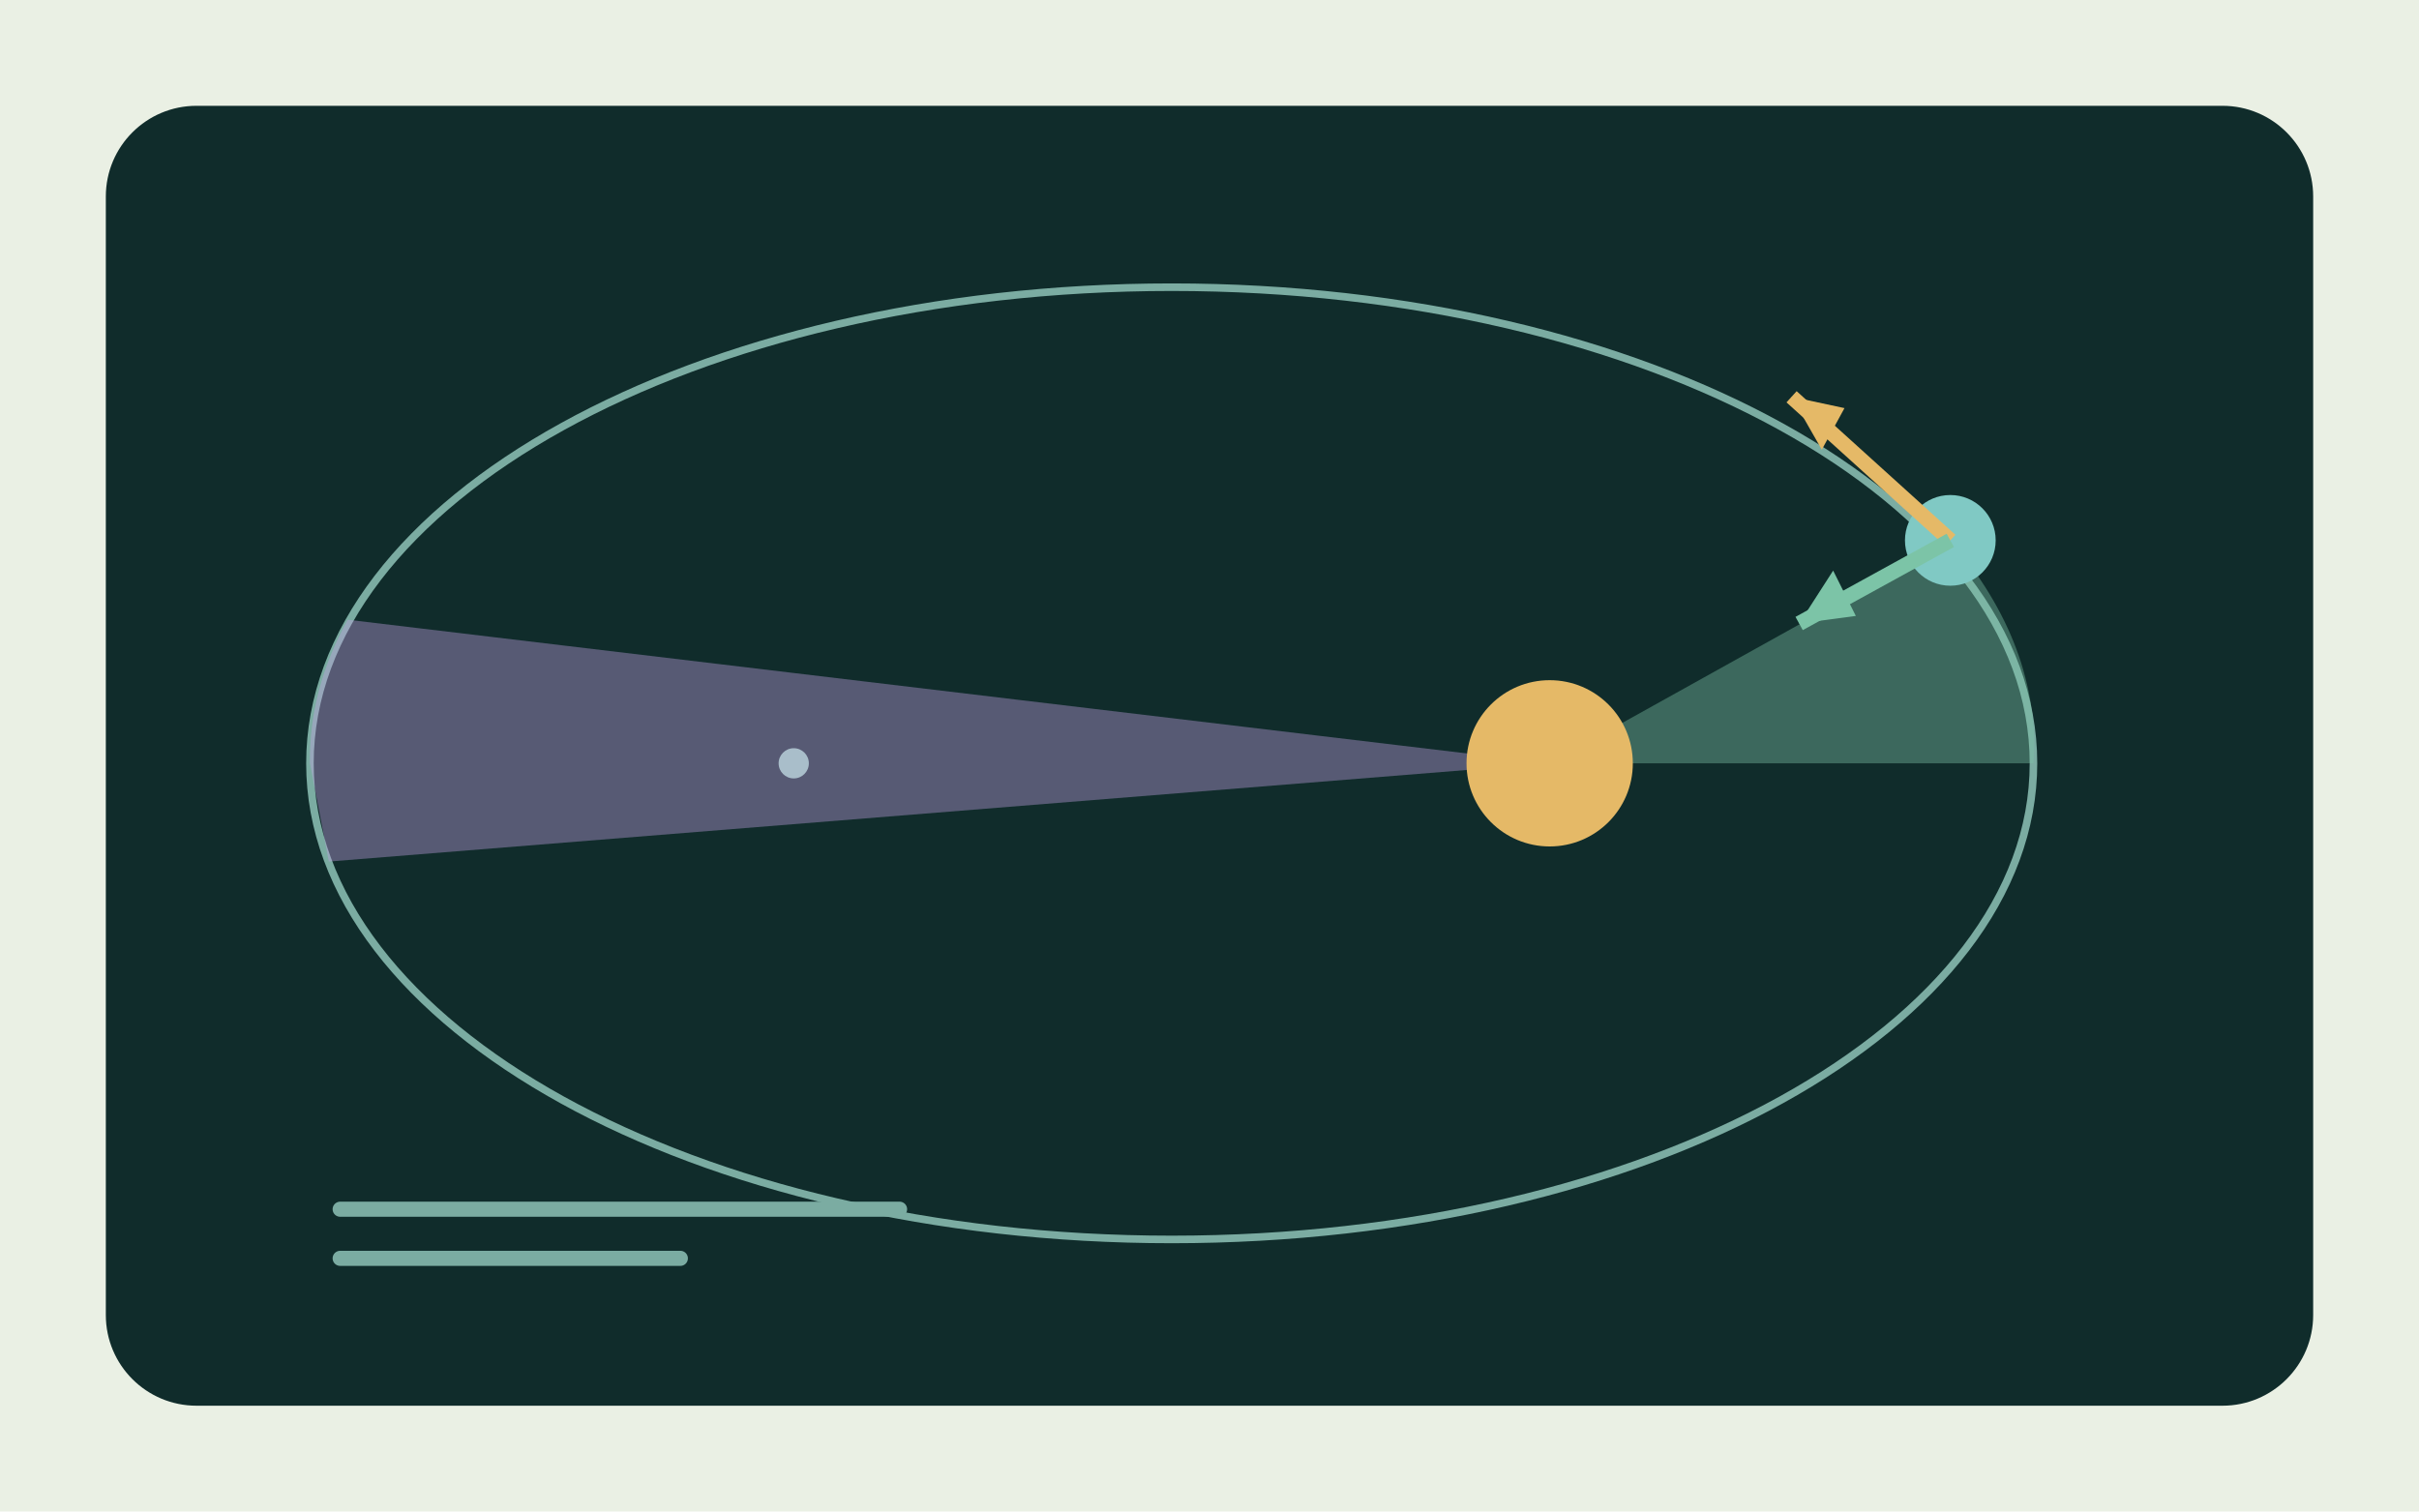
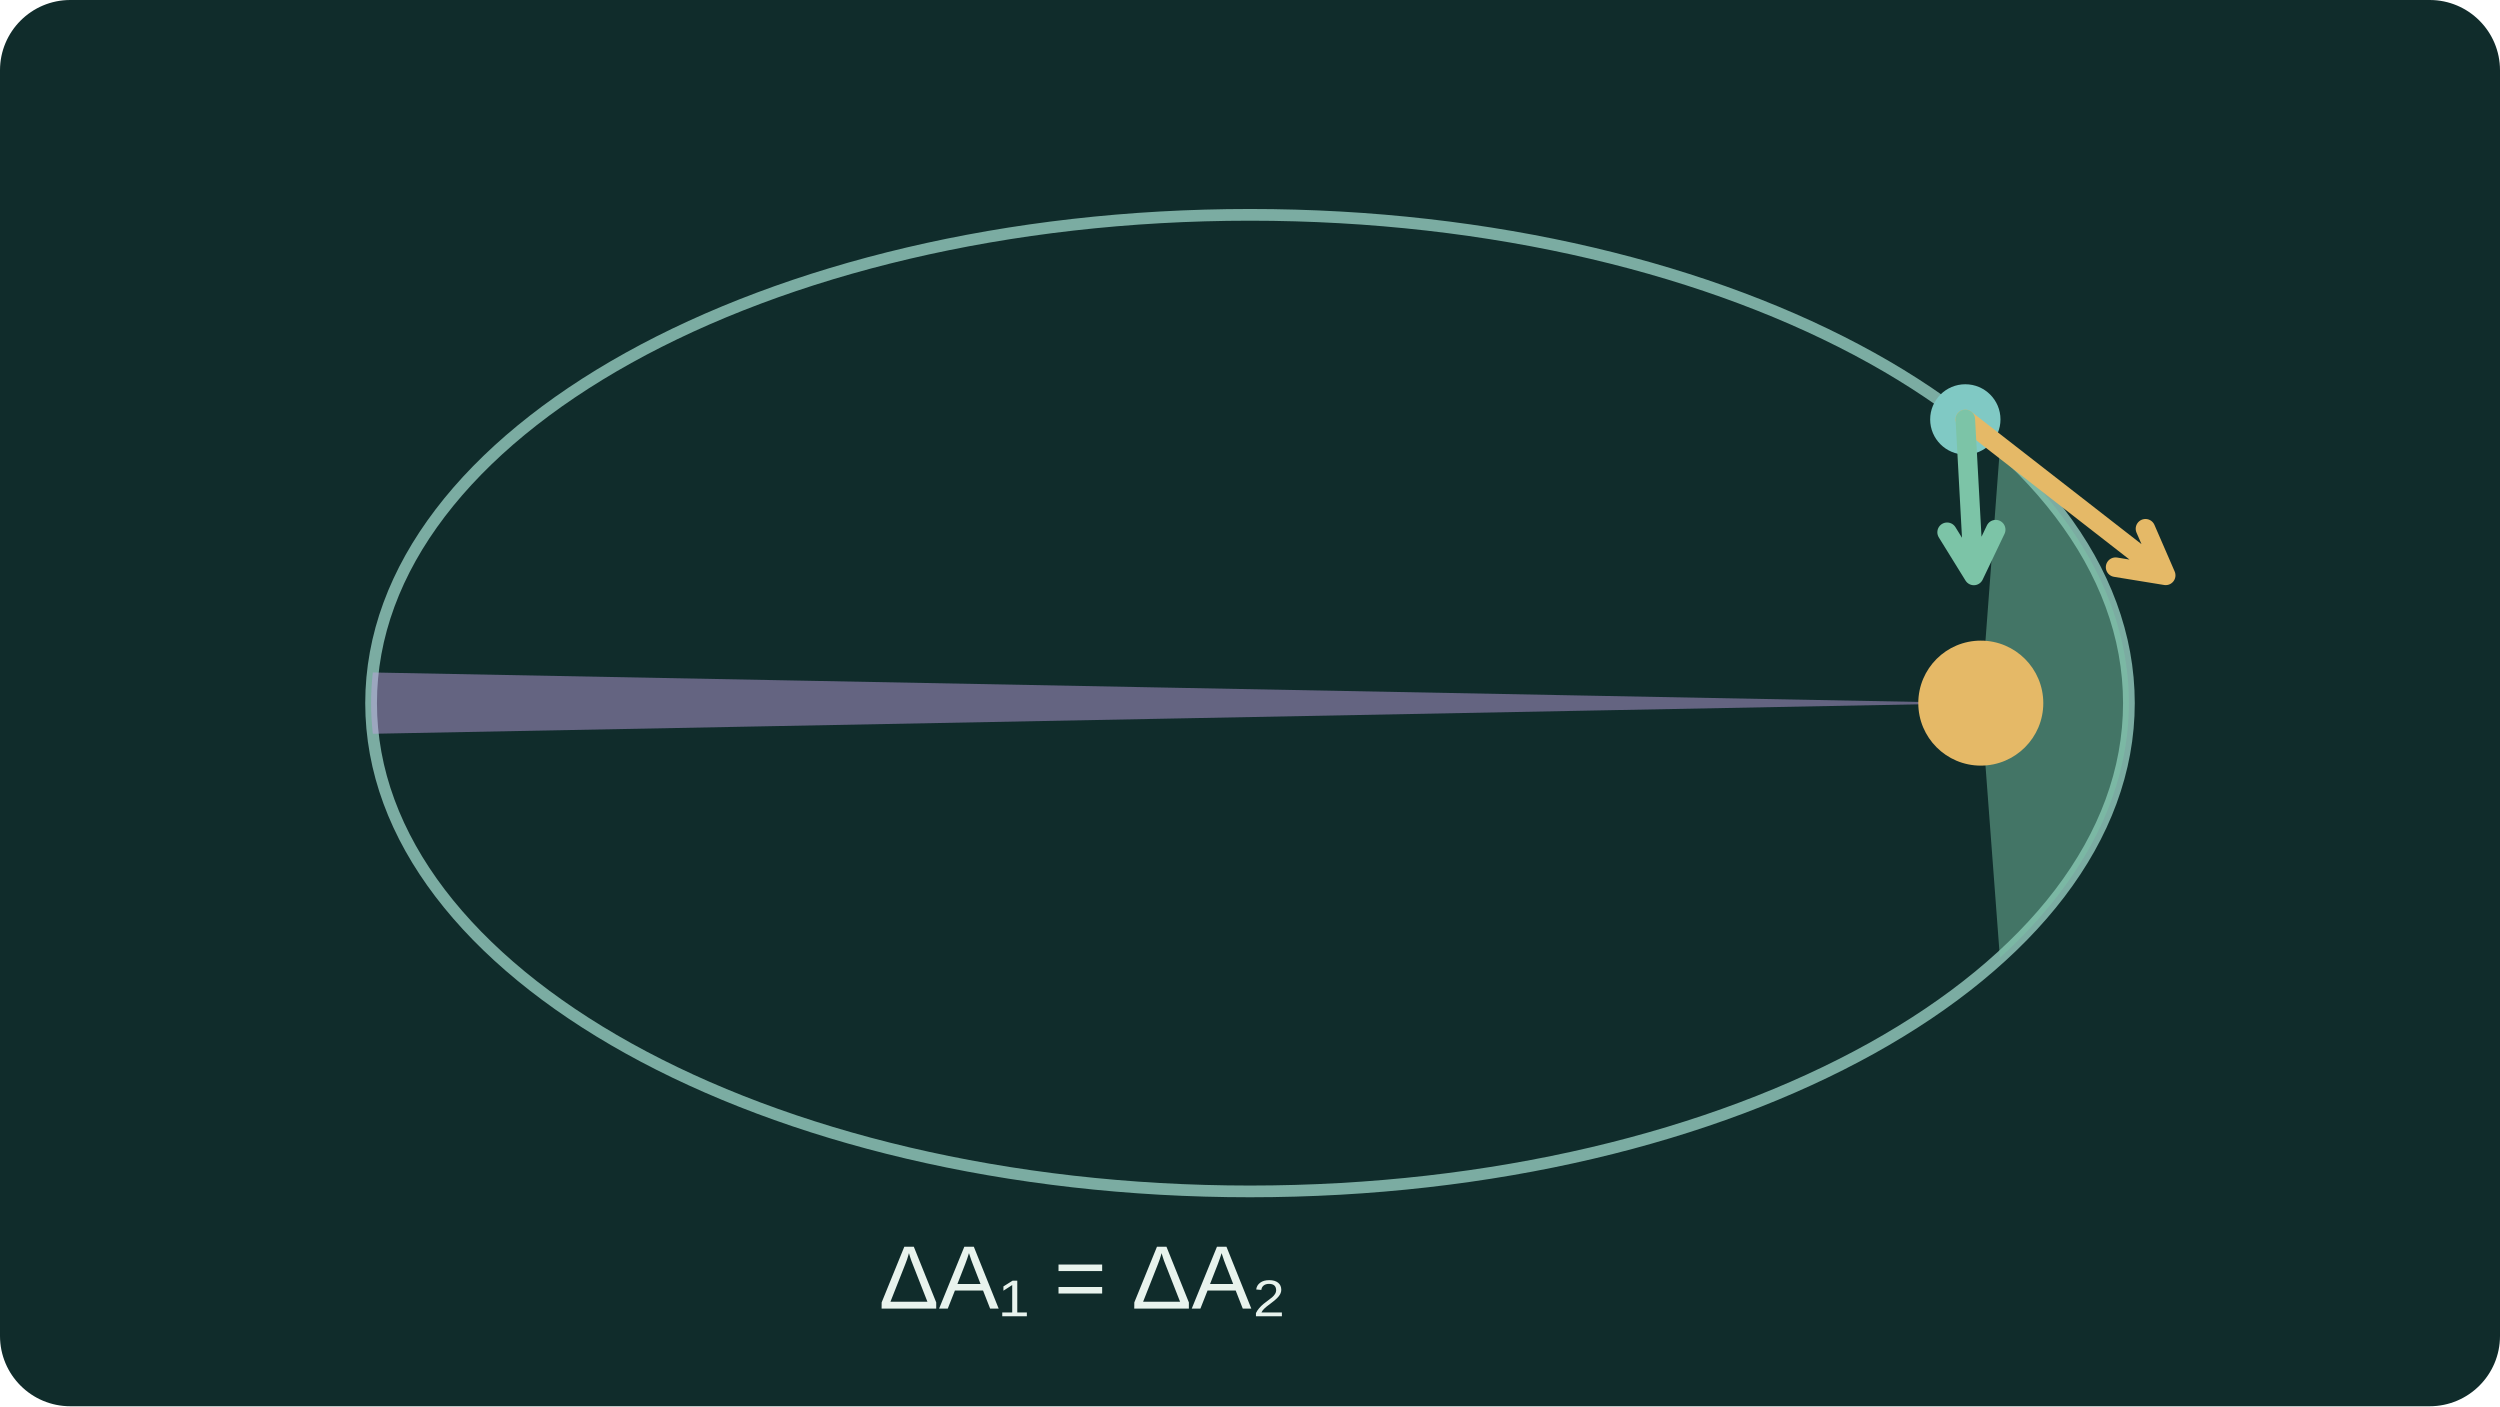
- <svg xmlns="http://www.w3.org/2000/svg" viewBox="0 0 640 400">
-   <rect width="640" height="400" fill="#eaf0e4" />
-   <rect x="28" y="28" width="584" height="344" rx="24" fill="#102c2b" />
-   <ellipse cx="310" cy="202" rx="228" ry="126" fill="none" stroke="#7baca2" stroke-width="2" />
-   <path d="M410 202L516 143A228 126 0 0 1 538 202Z" fill="#7cc4a7" opacity=".4" />
-   <path d="M410 202L92 164A228 126 0 0 0 82 202L87 228Z" fill="#c0a0e0" opacity=".4" />
-   <circle cx="410" cy="202" r="22" fill="#e5b967" />
-   <circle cx="516" cy="143" r="12" fill="#80c9c4" />
-   <path d="M516 143L474 105" stroke="#e5b967" stroke-width="4" />
-   <path d="M474 105L488 108L482 119Z" fill="#e5b967" />
-   <path d="M516 143L476 165" stroke="#7cc4a7" stroke-width="4" />
-   <path d="M476 165L485 151L491 163Z" fill="#7cc4a7" />
-   <circle cx="210" cy="202" r="4" fill="#a9beca" />
-   <path d="M90 320H238M90 333H180" stroke="#7baca2" stroke-width="4" stroke-linecap="round" />
+ <svg xmlns="http://www.w3.org/2000/svg" viewBox="0 0 640 360">
+   <rect width="640" height="360" rx="18" fill="#102c2b" />
+   <ellipse cx="320" cy="180" rx="225" ry="125" fill="none" stroke="#7baca2" stroke-width="3" />
+   <path d="M507.083 180L511.978 114.809A225 125 0 0 1 511.978 245.191Z" fill="#7cc4a7" opacity=".48" />
+   <path d="M507.083 180L95.444 187.846A225 125 0 0 1 95.444 172.154Z" fill="#c0a0e0" opacity=".48" />
+   <circle cx="507.083" cy="180" r="16" fill="#e5b967" />
+   <circle cx="503.123" cy="107.371" r="9" fill="#80c9c4" />
+   <path d="M503.123 107.371L554.42 147.29M541.59 145.20L554.42 147.29 549.24 135.36" fill="none" stroke="#e5b967" stroke-width="5" stroke-linecap="round" stroke-linejoin="round" />
+   <path d="M503.123 107.371L505.301 147.317M498.46 136.26L505.301 147.317 510.90 135.59" fill="none" stroke="#7cc4a7" stroke-width="5" stroke-linecap="round" stroke-linejoin="round" />
+   <text x="225" y="335" fill="#e8f3ed" font-family="Arial,sans-serif" font-size="23">ΔA₁ = ΔA₂</text>
</svg>
